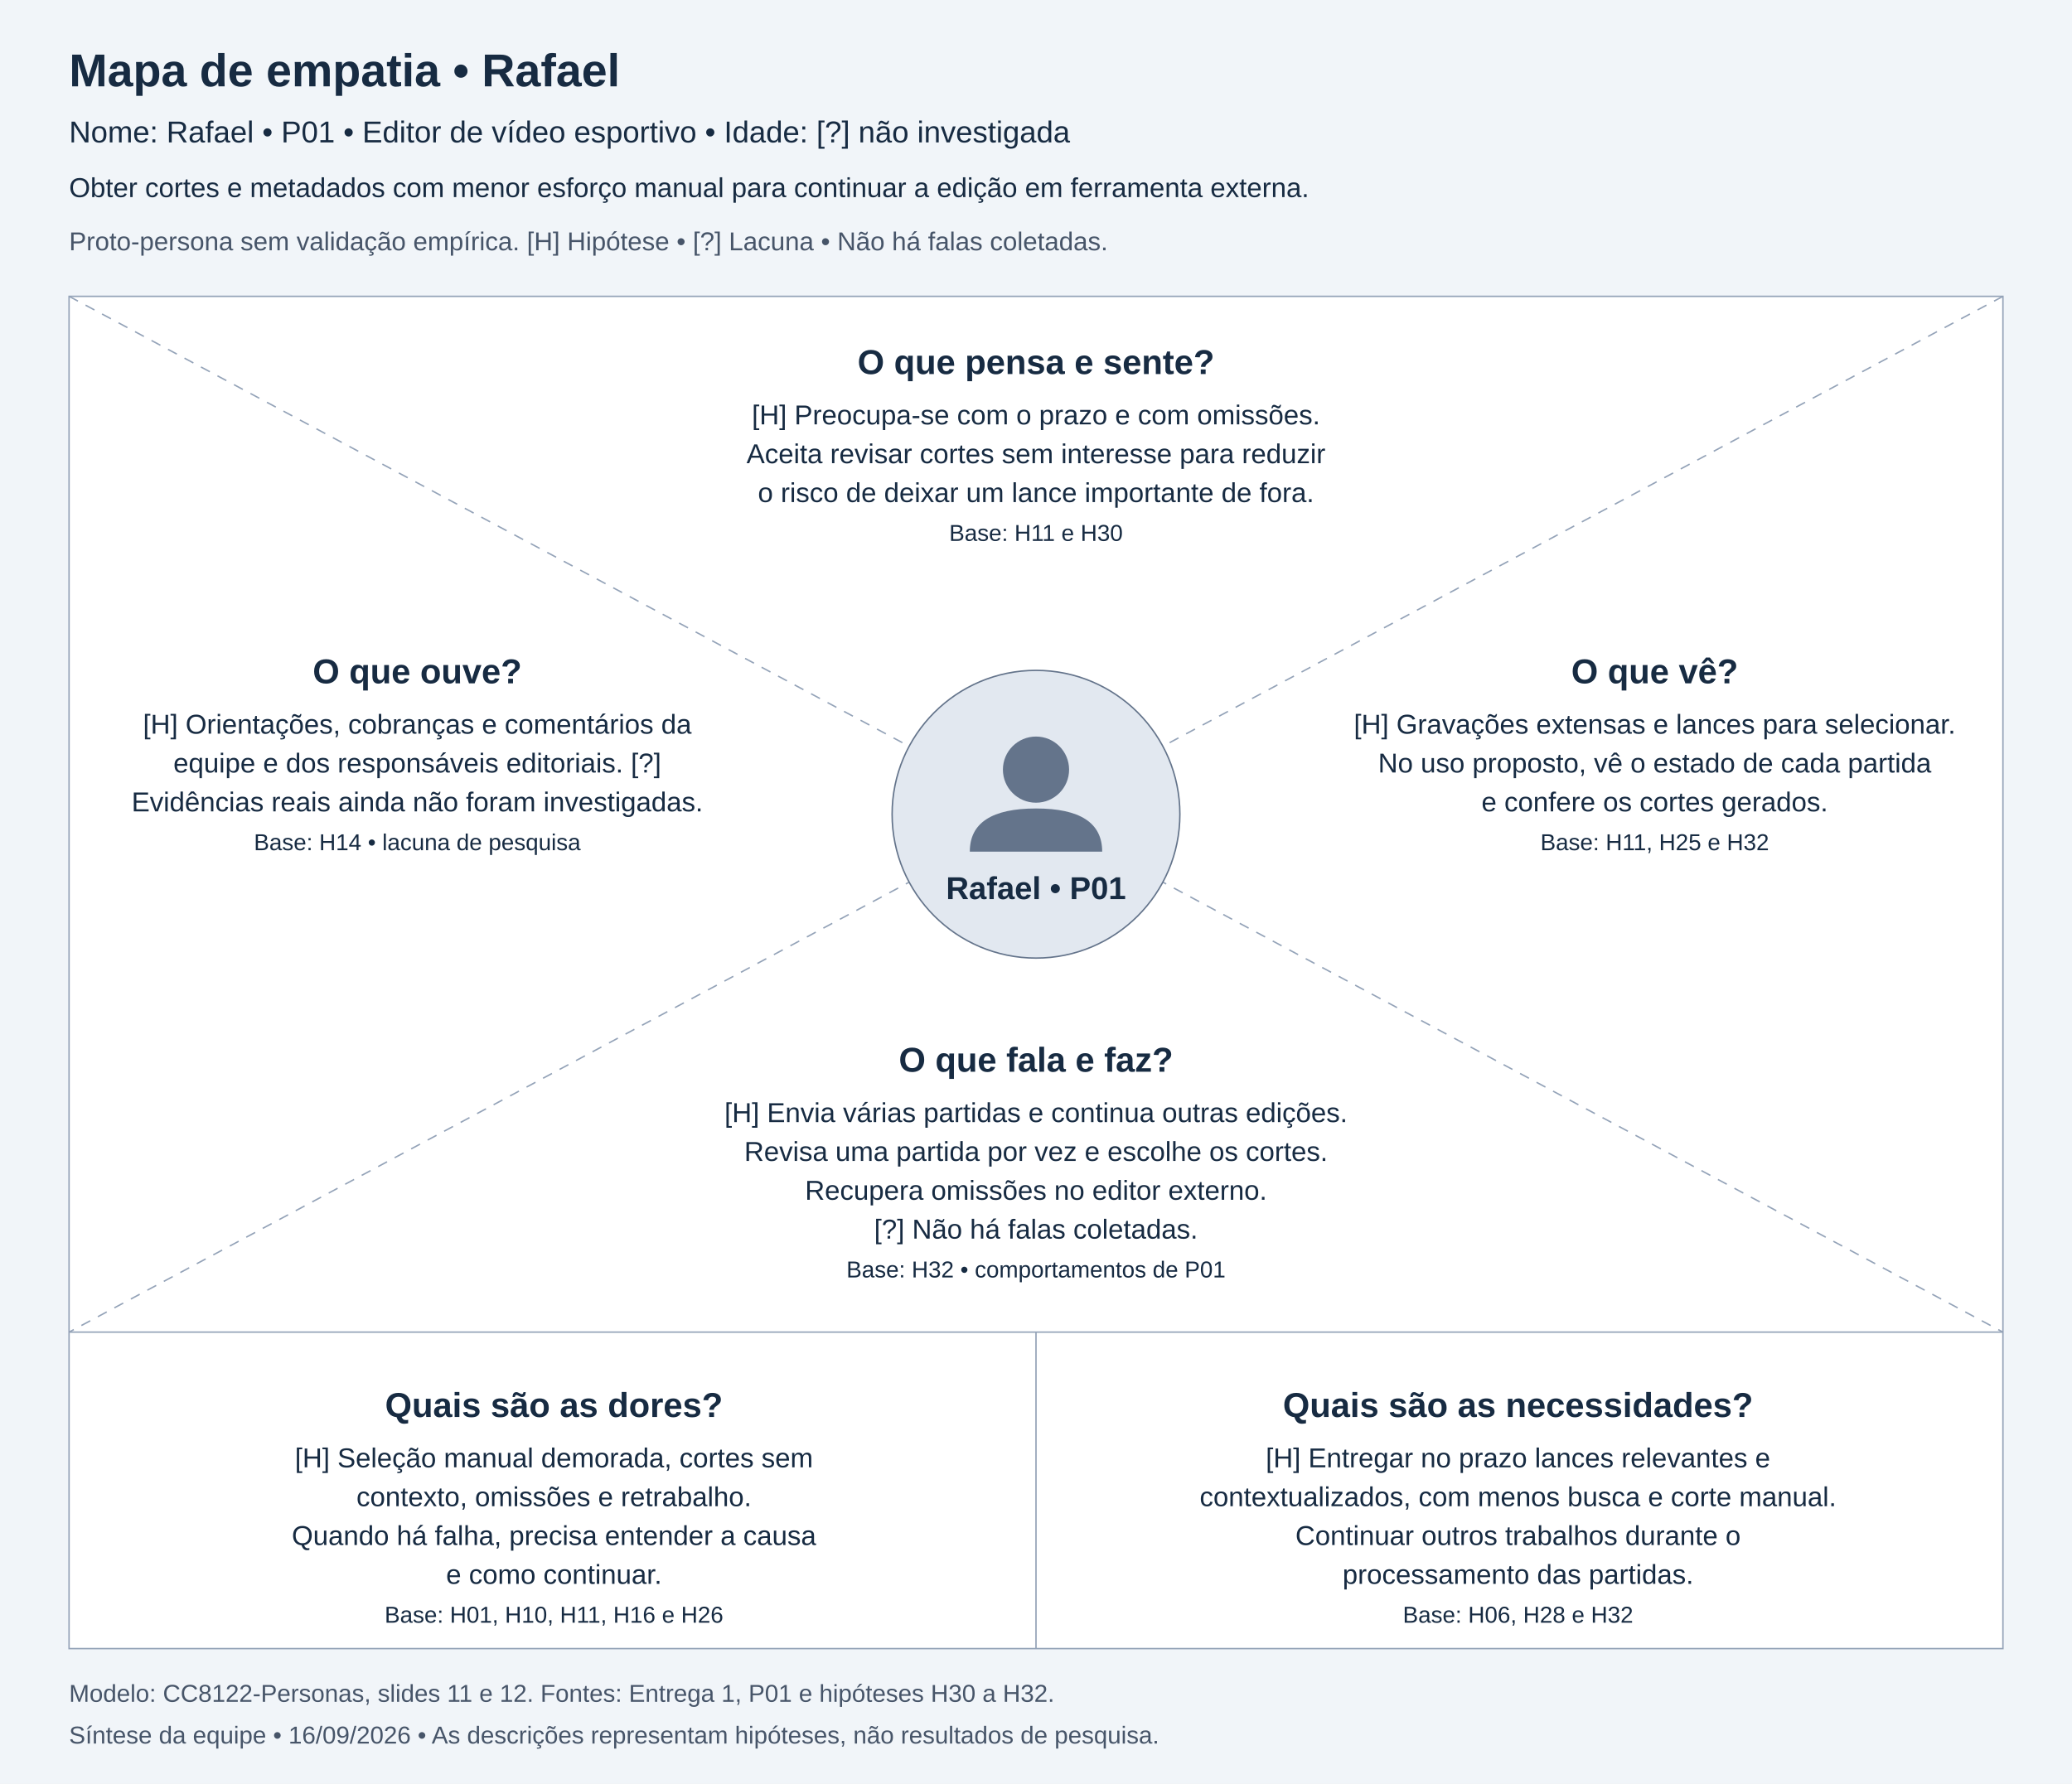
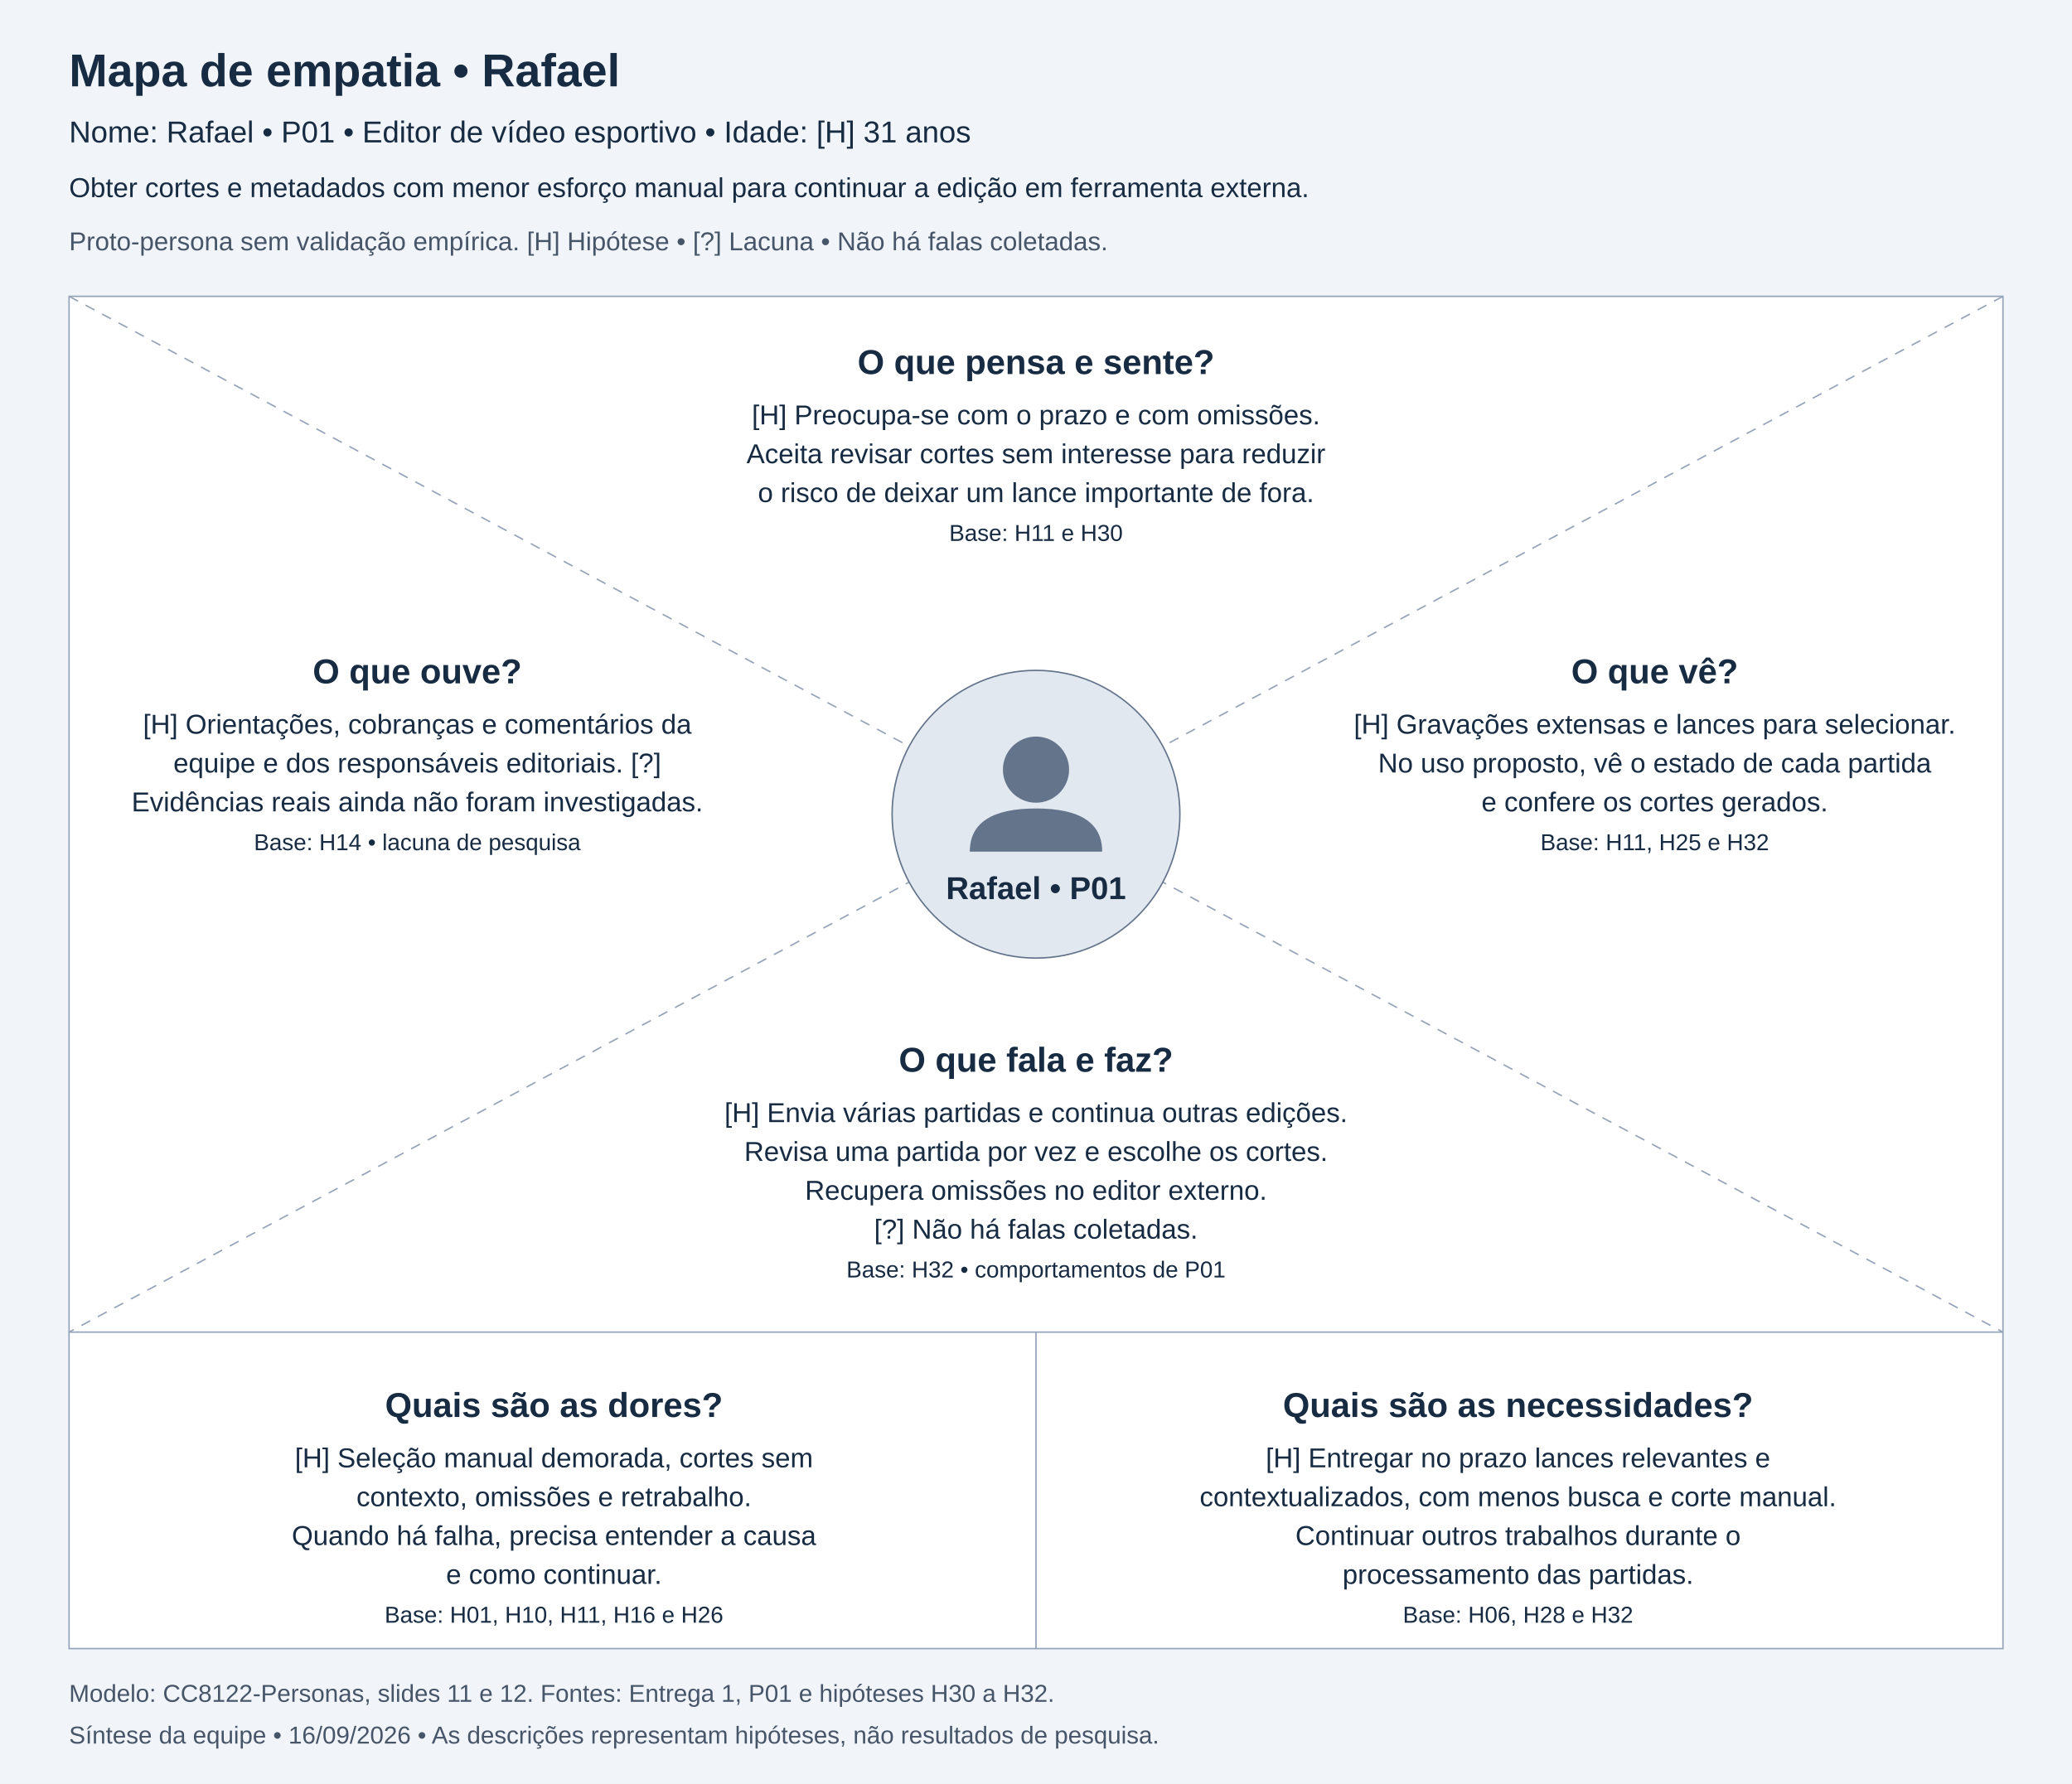
<svg xmlns="http://www.w3.org/2000/svg" width="1440" height="1240" viewBox="0 0 1440 1240" role="img" aria-labelledby="title desc">
  <rect width="1440" height="1240" fill="#f1f5f9" />
  <g font-family="Arial, sans-serif" fill="#172b42">
    <text x="48" y="60" font-size="32" font-weight="700">Mapa de empatia • Rafael</text>
-     <text x="48" y="99" font-size="21">Nome: Rafael • P01 • Editor de vídeo esportivo • Idade: [?] não investigada</text>
+     <text x="48" y="99" font-size="21">Nome: Rafael • P01 • Editor de vídeo esportivo • Idade: [H] 31 anos</text>
    <text x="48" y="137" font-size="19">Obter cortes e metadados com menor esforço manual para continuar a edição em ferramenta externa.</text>
    <text x="48" y="174" font-size="18" fill="#475569">Proto-persona sem validação empírica. [H] Hipótese • [?] Lacuna • Não há falas coletadas.</text>
    <rect x="48" y="206" width="1344" height="940" fill="white" stroke="#94a3b8" />
    <path d="M48 206 L1392 926 M1392 206 L48 926" stroke="#94a3b8" stroke-dasharray="7 6" />
    <path d="M48 926 H1392 M720 926 V1146" stroke="#94a3b8" />
    <circle cx="720" cy="566" r="100" fill="#e2e8f0" stroke="#64748b" />
    <circle cx="720" cy="535" r="23" fill="#64748b" />
    <path d="M674 592 Q674 562 720 562 Q766 562 766 592" fill="#64748b" />
    <text x="720" y="625" text-anchor="middle" font-size="22" font-weight="700">Rafael • P01</text>
    <text x="1150" y="475" text-anchor="middle" font-size="24" font-weight="700">O que vê?</text>
    <text x="1150" y="510" text-anchor="middle" font-size="19">[H] Gravações extensas e lances para selecionar.</text>
    <text x="1150" y="537" text-anchor="middle" font-size="19">No uso proposto, vê o estado de cada partida</text>
    <text x="1150" y="564" text-anchor="middle" font-size="19">e confere os cortes gerados.</text>
    <text x="1150" y="591" text-anchor="middle" font-size="16">Base: H11, H25 e H32</text>
    <text x="290" y="475" text-anchor="middle" font-size="24" font-weight="700">O que ouve?</text>
    <text x="290" y="510" text-anchor="middle" font-size="19">[H] Orientações, cobranças e comentários da</text>
    <text x="290" y="537" text-anchor="middle" font-size="19">equipe e dos responsáveis editoriais. [?]</text>
    <text x="290" y="564" text-anchor="middle" font-size="19">Evidências reais ainda não foram investigadas.</text>
    <text x="290" y="591" text-anchor="middle" font-size="16">Base: H14 • lacuna de pesquisa</text>
    <text x="720" y="745" text-anchor="middle" font-size="24" font-weight="700">O que fala e faz?</text>
    <text x="720" y="780" text-anchor="middle" font-size="19">[H] Envia várias partidas e continua outras edições.</text>
    <text x="720" y="807" text-anchor="middle" font-size="19">Revisa uma partida por vez e escolhe os cortes.</text>
    <text x="720" y="834" text-anchor="middle" font-size="19">Recupera omissões no editor externo.</text>
    <text x="720" y="861" text-anchor="middle" font-size="19">[?] Não há falas coletadas.</text>
    <text x="720" y="888" text-anchor="middle" font-size="16">Base: H32 • comportamentos de P01</text>
    <text x="720" y="260" text-anchor="middle" font-size="24" font-weight="700">O que pensa e sente?</text>
    <text x="720" y="295" text-anchor="middle" font-size="19">[H] Preocupa-se com o prazo e com omissões.</text>
    <text x="720" y="322" text-anchor="middle" font-size="19">Aceita revisar cortes sem interesse para reduzir</text>
    <text x="720" y="349" text-anchor="middle" font-size="19">o risco de deixar um lance importante de fora.</text>
    <text x="720" y="376" text-anchor="middle" font-size="16">Base: H11 e H30</text>
    <text x="385" y="985" text-anchor="middle" font-size="24" font-weight="700">Quais são as dores?</text>
    <text x="385" y="1020" text-anchor="middle" font-size="19">[H] Seleção manual demorada, cortes sem</text>
    <text x="385" y="1047" text-anchor="middle" font-size="19">contexto, omissões e retrabalho.</text>
    <text x="385" y="1074" text-anchor="middle" font-size="19">Quando há falha, precisa entender a causa</text>
    <text x="385" y="1101" text-anchor="middle" font-size="19">e como continuar.</text>
    <text x="385" y="1128" text-anchor="middle" font-size="16">Base: H01, H10, H11, H16 e H26</text>
    <text x="1055" y="985" text-anchor="middle" font-size="24" font-weight="700">Quais são as necessidades?</text>
    <text x="1055" y="1020" text-anchor="middle" font-size="19">[H] Entregar no prazo lances relevantes e</text>
    <text x="1055" y="1047" text-anchor="middle" font-size="19">contextualizados, com menos busca e corte manual.</text>
    <text x="1055" y="1074" text-anchor="middle" font-size="19">Continuar outros trabalhos durante o</text>
    <text x="1055" y="1101" text-anchor="middle" font-size="19">processamento das partidas.</text>
    <text x="1055" y="1128" text-anchor="middle" font-size="16">Base: H06, H28 e H32</text>
    <text x="48" y="1183" font-size="17" fill="#475569">Modelo: CC8122-Personas, slides 11 e 12. Fontes: Entrega 1, P01 e hipóteses H30 a H32.</text>
    <text x="48" y="1212" font-size="17" fill="#475569">Síntese da equipe • 16/09/2026 • As descrições representam hipóteses, não resultados de pesquisa.</text>
  </g>
</svg>
